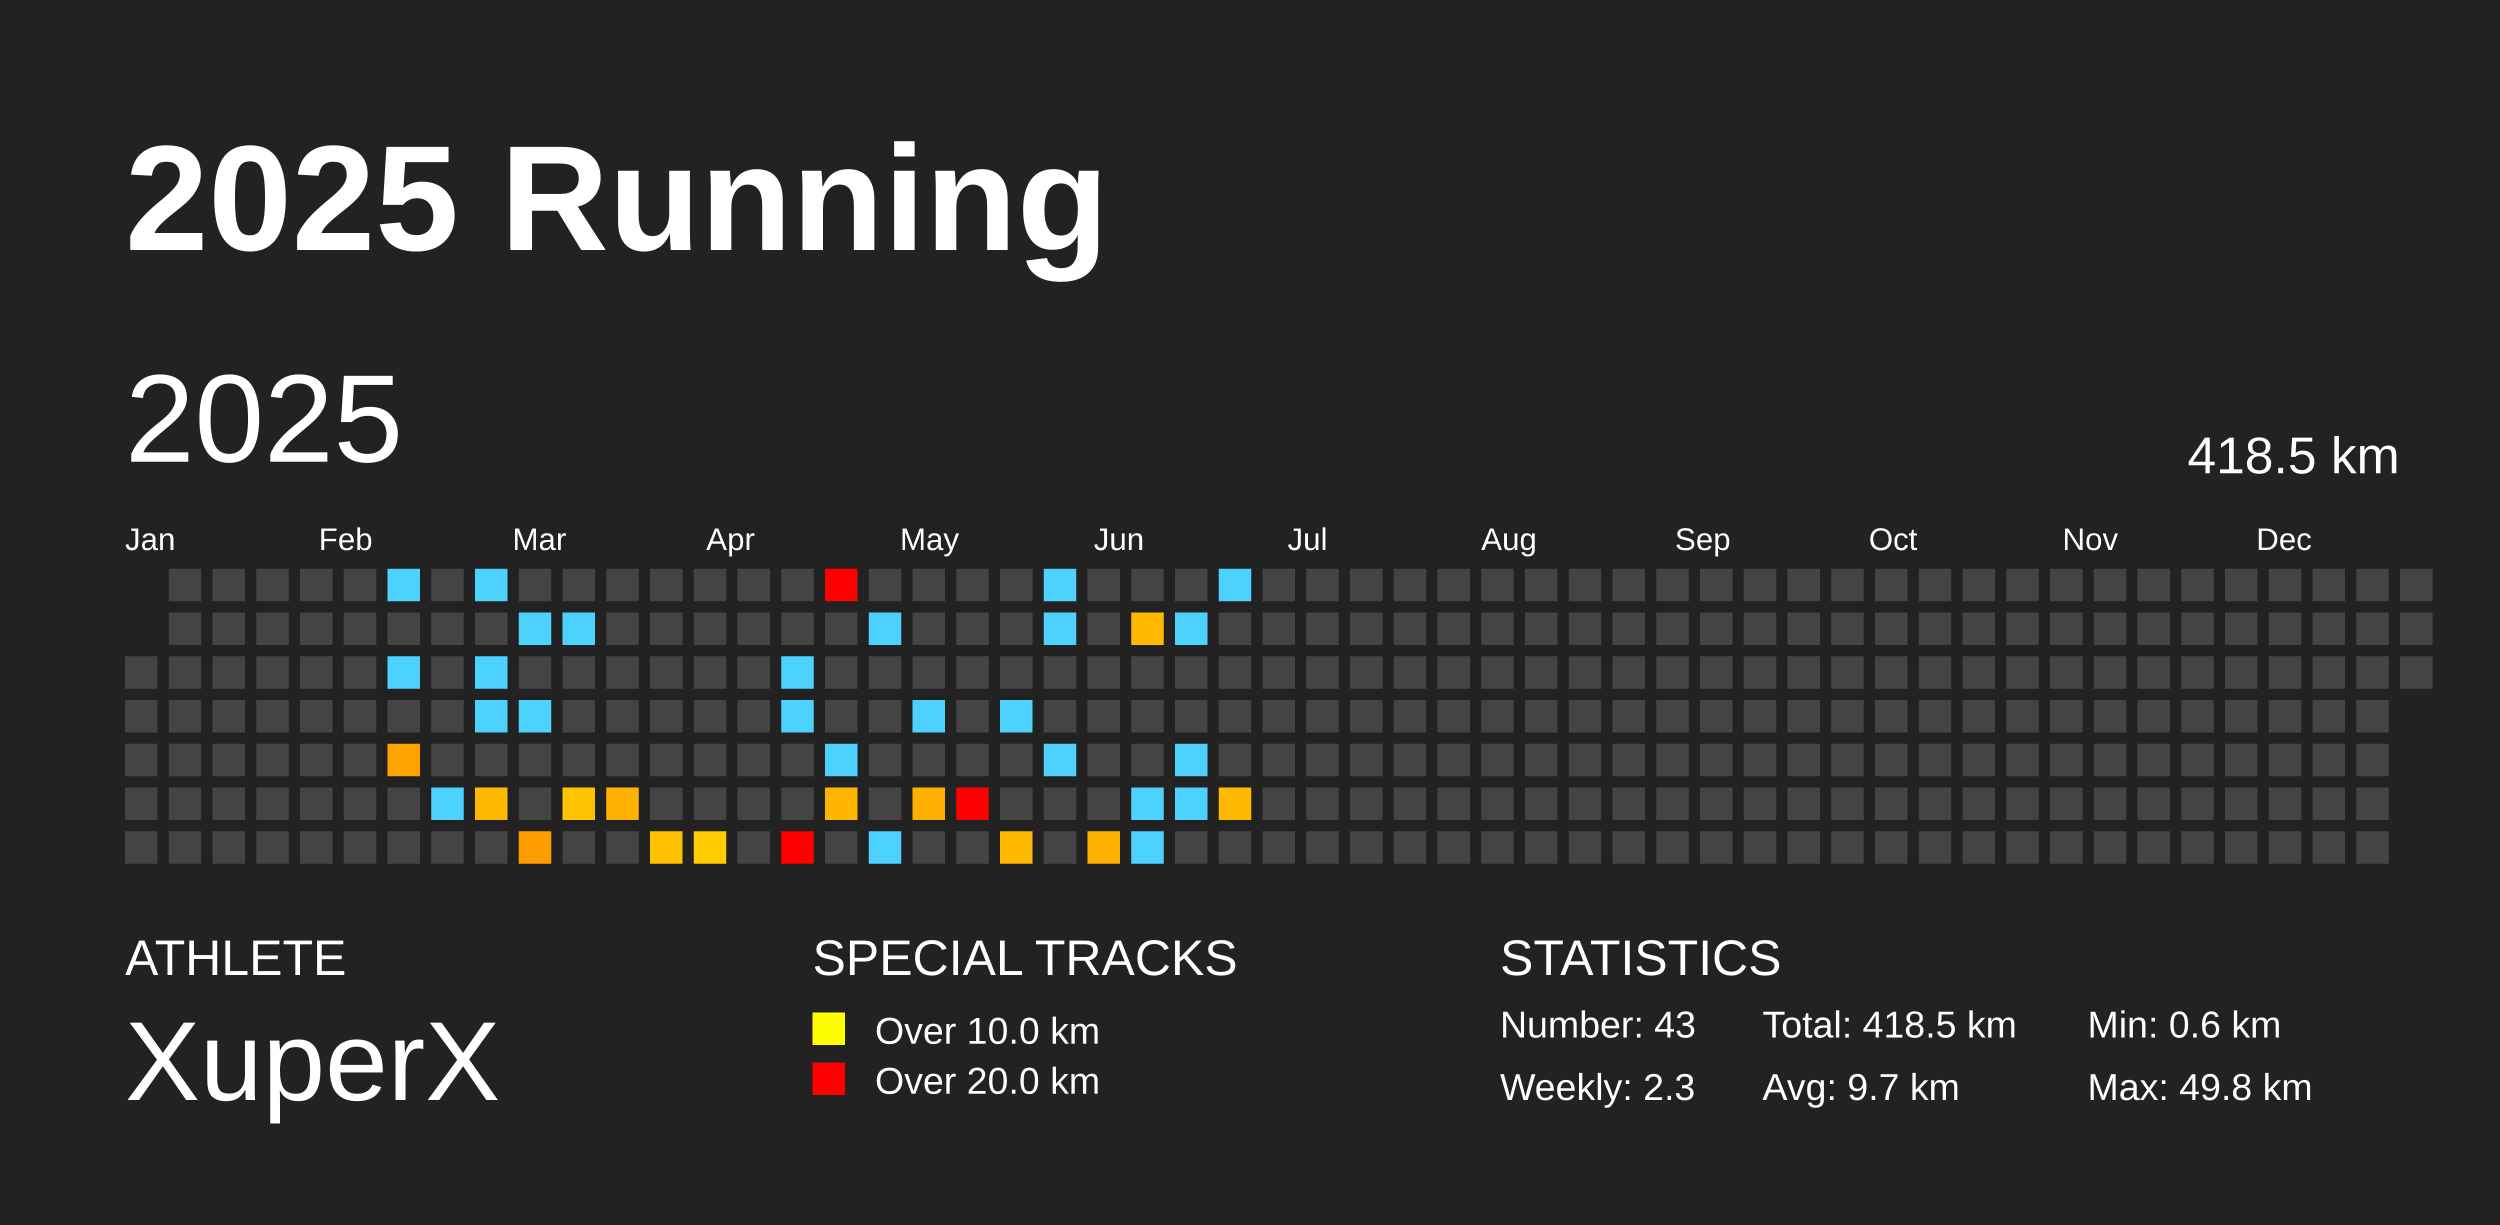
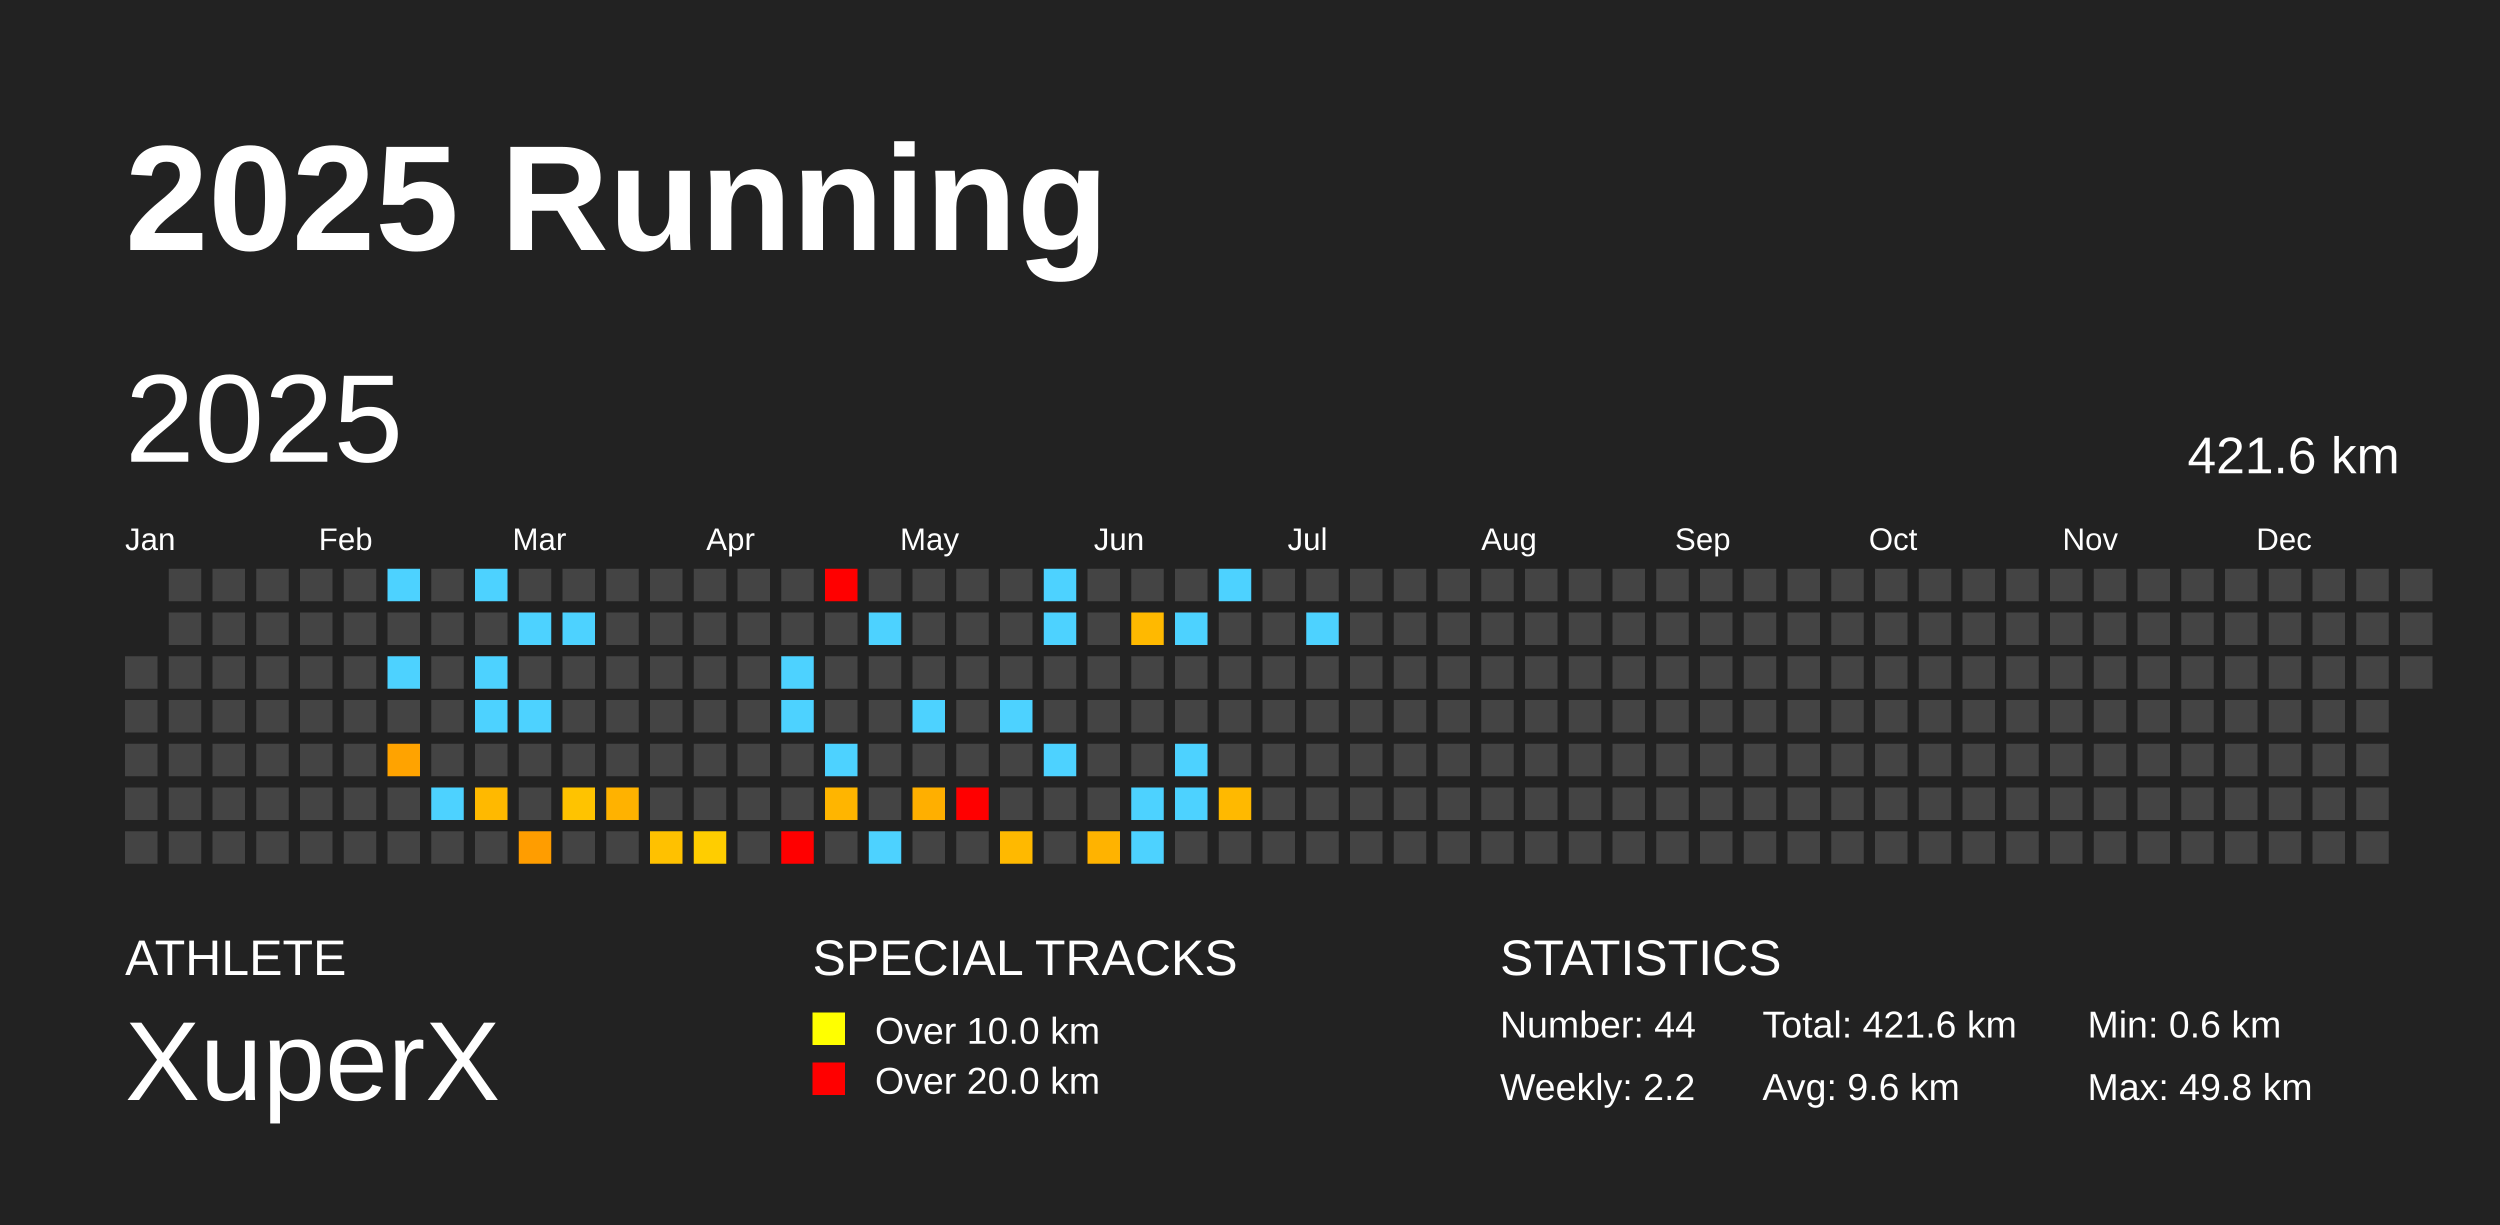
<svg xmlns="http://www.w3.org/2000/svg" baseProfile="full" height="98mm" version="1.1" viewBox="0,0,200,98" width="200mm">
  <defs />
  <rect fill="#222222" height="98" width="200" x="0" y="0" />
  <text fill="#FFFFFF" style="font-size:12px; font-family:Arial; font-weight:bold;" x="10" y="20">2025 Running</text>
  <text fill="#FFFFFF" style="font-size:4px; font-family:Arial" x="10" y="78">ATHLETE</text>
  <text fill="#FFFFFF" style="font-size:9px; font-family:Arial" x="10" y="88">XuperX</text>
  <text fill="#FFFFFF" style="font-size:4px; font-family:Arial" x="65" y="78">SPECIAL TRACKS</text>
  <rect fill="yellow" height="2.6" width="2.6" x="65" y="81" />
  <text fill="#FFFFFF" style="font-size:3px; font-family:Arial" x="70" y="83.5">Over 10.0 km</text>
  <rect fill="red" height="2.6" width="2.6" x="65" y="85" />
  <text fill="#FFFFFF" style="font-size:3px; font-family:Arial" x="70" y="87.5">Over 20.0 km</text>
  <text fill="#FFFFFF" style="font-size:4px; font-family:Arial" x="120" y="78">STATISTICS</text>
-   <text fill="#FFFFFF" style="font-size:3px; font-family:Arial" x="120" y="83">Number: 43</text>
-   <text fill="#FFFFFF" style="font-size:3px; font-family:Arial" x="120" y="88">Weekly: 2.3</text>
-   <text fill="#FFFFFF" style="font-size:3px; font-family:Arial" x="141" y="83">Total: 418.5 km</text>
-   <text fill="#FFFFFF" style="font-size:3px; font-family:Arial" x="141" y="88">Avg: 9.7 km</text>
+   <text fill="#FFFFFF" style="font-size:3px; font-family:Arial" x="120" y="83">Number: 44</text>
+   <text fill="#FFFFFF" style="font-size:3px; font-family:Arial" x="120" y="88">Weekly: 2.2</text>
+   <text fill="#FFFFFF" style="font-size:3px; font-family:Arial" x="141" y="83">Total: 421.6 km</text>
+   <text fill="#FFFFFF" style="font-size:3px; font-family:Arial" x="141" y="88">Avg: 9.6 km</text>
  <text fill="#FFFFFF" style="font-size:3px; font-family:Arial" x="167" y="83">Min: 0.6 km</text>
  <text fill="#FFFFFF" style="font-size:3px; font-family:Arial" x="167" y="88">Max: 49.8 km</text>
  <text dominant-baseline="hanging" fill="#FFFFFF" style="font-size:10.0px; font-family:Arial;" x="10" y="30">2025</text>
-   <text dominant-baseline="hanging" fill="#FFFFFF" style="font-size:4.125px; font-family:Arial;" x="175" y="35">418.5 km</text>
+   <text dominant-baseline="hanging" fill="#FFFFFF" style="font-size:4.125px; font-family:Arial;" x="175" y="35">421.6 km</text>
  <text fill="#FFFFFF" style="font-size:2.5px; font-family:Arial" x="10.0" y="44">Jan</text>
  <text fill="#FFFFFF" style="font-size:2.5px; font-family:Arial" x="25.5" y="44">Feb</text>
  <text fill="#FFFFFF" style="font-size:2.5px; font-family:Arial" x="41.0" y="44">Mar</text>
  <text fill="#FFFFFF" style="font-size:2.5px; font-family:Arial" x="56.5" y="44">Apr</text>
  <text fill="#FFFFFF" style="font-size:2.5px; font-family:Arial" x="72.0" y="44">May</text>
  <text fill="#FFFFFF" style="font-size:2.5px; font-family:Arial" x="87.5" y="44">Jun</text>
  <text fill="#FFFFFF" style="font-size:2.5px; font-family:Arial" x="103.0" y="44">Jul</text>
  <text fill="#FFFFFF" style="font-size:2.5px; font-family:Arial" x="118.5" y="44">Aug</text>
  <text fill="#FFFFFF" style="font-size:2.5px; font-family:Arial" x="134.0" y="44">Sep</text>
  <text fill="#FFFFFF" style="font-size:2.5px; font-family:Arial" x="149.5" y="44">Oct</text>
  <text fill="#FFFFFF" style="font-size:2.5px; font-family:Arial" x="165.0" y="44">Nov</text>
  <text fill="#FFFFFF" style="font-size:2.5px; font-family:Arial" x="180.5" y="44">Dec</text>
  <rect fill="#444444" height="2.6" width="2.6" x="10.0" y="52.5" />
  <rect fill="#444444" height="2.6" width="2.6" x="10.0" y="56.0" />
  <rect fill="#444444" height="2.6" width="2.6" x="10.0" y="59.5" />
  <rect fill="#444444" height="2.6" width="2.6" x="10.0" y="63.0" />
  <rect fill="#444444" height="2.6" width="2.6" x="10.0" y="66.5" />
  <rect fill="#444444" height="2.6" width="2.6" x="13.5" y="45.5" />
  <rect fill="#444444" height="2.6" width="2.6" x="13.5" y="49.0" />
  <rect fill="#444444" height="2.6" width="2.6" x="13.5" y="52.5" />
  <rect fill="#444444" height="2.6" width="2.6" x="13.5" y="56.0" />
  <rect fill="#444444" height="2.6" width="2.6" x="13.5" y="59.5" />
  <rect fill="#444444" height="2.6" width="2.6" x="13.5" y="63.0" />
  <rect fill="#444444" height="2.6" width="2.6" x="13.5" y="66.5" />
  <rect fill="#444444" height="2.6" width="2.6" x="17.0" y="45.5" />
  <rect fill="#444444" height="2.6" width="2.6" x="17.0" y="49.0" />
  <rect fill="#444444" height="2.6" width="2.6" x="17.0" y="52.5" />
  <rect fill="#444444" height="2.6" width="2.6" x="17.0" y="56.0" />
  <rect fill="#444444" height="2.6" width="2.6" x="17.0" y="59.5" />
  <rect fill="#444444" height="2.6" width="2.6" x="17.0" y="63.0" />
  <rect fill="#444444" height="2.6" width="2.6" x="17.0" y="66.5" />
  <rect fill="#444444" height="2.6" width="2.6" x="20.5" y="45.5" />
  <rect fill="#444444" height="2.6" width="2.6" x="20.5" y="49.0" />
  <rect fill="#444444" height="2.6" width="2.6" x="20.5" y="52.5" />
  <rect fill="#444444" height="2.6" width="2.6" x="20.5" y="56.0" />
  <rect fill="#444444" height="2.6" width="2.6" x="20.5" y="59.5" />
  <rect fill="#444444" height="2.6" width="2.6" x="20.5" y="63.0" />
  <rect fill="#444444" height="2.6" width="2.6" x="20.5" y="66.5" />
  <rect fill="#444444" height="2.6" width="2.6" x="24.0" y="45.5" />
  <rect fill="#444444" height="2.6" width="2.6" x="24.0" y="49.0" />
  <rect fill="#444444" height="2.6" width="2.6" x="24.0" y="52.5" />
  <rect fill="#444444" height="2.6" width="2.6" x="24.0" y="56.0" />
  <rect fill="#444444" height="2.6" width="2.6" x="24.0" y="59.5" />
  <rect fill="#444444" height="2.6" width="2.6" x="24.0" y="63.0" />
  <rect fill="#444444" height="2.6" width="2.6" x="24.0" y="66.5" />
  <rect fill="#444444" height="2.6" width="2.6" x="27.5" y="45.5" />
  <rect fill="#444444" height="2.6" width="2.6" x="27.5" y="49.0" />
  <rect fill="#444444" height="2.6" width="2.6" x="27.5" y="52.5" />
  <rect fill="#444444" height="2.6" width="2.6" x="27.5" y="56.0" />
  <rect fill="#444444" height="2.6" width="2.6" x="27.5" y="59.5" />
  <rect fill="#444444" height="2.6" width="2.6" x="27.5" y="63.0" />
  <rect fill="#444444" height="2.6" width="2.6" x="27.5" y="66.5" />
  <rect fill="#4dd2ff" height="2.6" width="2.6" x="31.0" y="45.5" />
  <rect fill="#444444" height="2.6" width="2.6" x="31.0" y="49.0" />
  <rect fill="#4dd2ff" height="2.6" width="2.6" x="31.0" y="52.5" />
  <rect fill="#444444" height="2.6" width="2.6" x="31.0" y="56.0" />
  <rect fill="#ffa300" height="2.6" width="2.6" x="31.0" y="59.5" />
  <rect fill="#444444" height="2.6" width="2.6" x="31.0" y="63.0" />
  <rect fill="#444444" height="2.6" width="2.6" x="31.0" y="66.5" />
  <rect fill="#444444" height="2.6" width="2.6" x="34.5" y="45.5" />
  <rect fill="#444444" height="2.6" width="2.6" x="34.5" y="49.0" />
  <rect fill="#444444" height="2.6" width="2.6" x="34.5" y="52.5" />
  <rect fill="#444444" height="2.6" width="2.6" x="34.5" y="56.0" />
  <rect fill="#444444" height="2.6" width="2.6" x="34.5" y="59.5" />
  <rect fill="#4dd2ff" height="2.6" width="2.6" x="34.5" y="63.0" />
  <rect fill="#444444" height="2.6" width="2.6" x="34.5" y="66.5" />
  <rect fill="#4dd2ff" height="2.6" width="2.6" x="38.0" y="45.5" />
  <rect fill="#444444" height="2.6" width="2.6" x="38.0" y="49.0" />
  <rect fill="#4dd2ff" height="2.6" width="2.6" x="38.0" y="52.5" />
  <rect fill="#4dd2ff" height="2.6" width="2.6" x="38.0" y="56.0" />
  <rect fill="#444444" height="2.6" width="2.6" x="38.0" y="59.5" />
  <rect fill="#ffb900" height="2.6" width="2.6" x="38.0" y="63.0" />
  <rect fill="#444444" height="2.6" width="2.6" x="38.0" y="66.5" />
  <rect fill="#444444" height="2.6" width="2.6" x="41.5" y="45.5" />
  <rect fill="#4dd2ff" height="2.6" width="2.6" x="41.5" y="49.0" />
  <rect fill="#444444" height="2.6" width="2.6" x="41.5" y="52.5" />
  <rect fill="#4dd2ff" height="2.6" width="2.6" x="41.5" y="56.0" />
  <rect fill="#444444" height="2.6" width="2.6" x="41.5" y="59.5" />
  <rect fill="#444444" height="2.6" width="2.6" x="41.5" y="63.0" />
  <rect fill="#ff9d00" height="2.6" width="2.6" x="41.5" y="66.5" />
  <rect fill="#444444" height="2.6" width="2.6" x="45.0" y="45.5" />
  <rect fill="#4dd2ff" height="2.6" width="2.6" x="45.0" y="49.0" />
  <rect fill="#444444" height="2.6" width="2.6" x="45.0" y="52.5" />
  <rect fill="#444444" height="2.6" width="2.6" x="45.0" y="56.0" />
  <rect fill="#444444" height="2.6" width="2.6" x="45.0" y="59.5" />
  <rect fill="#ffc300" height="2.6" width="2.6" x="45.0" y="63.0" />
  <rect fill="#444444" height="2.6" width="2.6" x="45.0" y="66.5" />
  <rect fill="#444444" height="2.6" width="2.6" x="48.5" y="45.5" />
  <rect fill="#444444" height="2.6" width="2.6" x="48.5" y="49.0" />
  <rect fill="#444444" height="2.6" width="2.6" x="48.5" y="52.5" />
  <rect fill="#444444" height="2.6" width="2.6" x="48.5" y="56.0" />
  <rect fill="#444444" height="2.6" width="2.6" x="48.5" y="59.5" />
  <rect fill="#ffb200" height="2.6" width="2.6" x="48.5" y="63.0" />
  <rect fill="#444444" height="2.6" width="2.6" x="48.5" y="66.5" />
  <rect fill="#444444" height="2.6" width="2.6" x="52.0" y="45.5" />
  <rect fill="#444444" height="2.6" width="2.6" x="52.0" y="49.0" />
  <rect fill="#444444" height="2.6" width="2.6" x="52.0" y="52.5" />
  <rect fill="#444444" height="2.6" width="2.6" x="52.0" y="56.0" />
  <rect fill="#444444" height="2.6" width="2.6" x="52.0" y="59.5" />
  <rect fill="#444444" height="2.6" width="2.6" x="52.0" y="63.0" />
  <rect fill="#ffc100" height="2.6" width="2.6" x="52.0" y="66.5" />
  <rect fill="#444444" height="2.6" width="2.6" x="55.5" y="45.5" />
  <rect fill="#444444" height="2.6" width="2.6" x="55.5" y="49.0" />
  <rect fill="#444444" height="2.6" width="2.6" x="55.5" y="52.5" />
  <rect fill="#444444" height="2.6" width="2.6" x="55.5" y="56.0" />
  <rect fill="#444444" height="2.6" width="2.6" x="55.5" y="59.5" />
  <rect fill="#444444" height="2.6" width="2.6" x="55.5" y="63.0" />
  <rect fill="#ffcd00" height="2.6" width="2.6" x="55.5" y="66.5" />
  <rect fill="#444444" height="2.6" width="2.6" x="59.0" y="45.5" />
  <rect fill="#444444" height="2.6" width="2.6" x="59.0" y="49.0" />
  <rect fill="#444444" height="2.6" width="2.6" x="59.0" y="52.5" />
  <rect fill="#444444" height="2.6" width="2.6" x="59.0" y="56.0" />
  <rect fill="#444444" height="2.6" width="2.6" x="59.0" y="59.5" />
  <rect fill="#444444" height="2.6" width="2.6" x="59.0" y="63.0" />
  <rect fill="#444444" height="2.6" width="2.6" x="59.0" y="66.5" />
  <rect fill="#444444" height="2.6" width="2.6" x="62.5" y="45.5" />
  <rect fill="#444444" height="2.6" width="2.6" x="62.5" y="49.0" />
  <rect fill="#4dd2ff" height="2.6" width="2.6" x="62.5" y="52.5" />
  <rect fill="#4dd2ff" height="2.6" width="2.6" x="62.5" y="56.0" />
  <rect fill="#444444" height="2.6" width="2.6" x="62.5" y="59.5" />
  <rect fill="#444444" height="2.6" width="2.6" x="62.5" y="63.0" />
  <rect fill="red" height="2.6" width="2.6" x="62.5" y="66.5" />
  <rect fill="red" height="2.6" width="2.6" x="66.0" y="45.5" />
  <rect fill="#444444" height="2.6" width="2.6" x="66.0" y="49.0" />
  <rect fill="#444444" height="2.6" width="2.6" x="66.0" y="52.5" />
  <rect fill="#444444" height="2.6" width="2.6" x="66.0" y="56.0" />
  <rect fill="#4dd2ff" height="2.6" width="2.6" x="66.0" y="59.5" />
  <rect fill="#ffb500" height="2.6" width="2.6" x="66.0" y="63.0" />
  <rect fill="#444444" height="2.6" width="2.6" x="66.0" y="66.5" />
  <rect fill="#444444" height="2.6" width="2.6" x="69.5" y="45.5" />
  <rect fill="#4dd2ff" height="2.6" width="2.6" x="69.5" y="49.0" />
  <rect fill="#444444" height="2.6" width="2.6" x="69.5" y="52.5" />
  <rect fill="#444444" height="2.6" width="2.6" x="69.5" y="56.0" />
  <rect fill="#444444" height="2.6" width="2.6" x="69.5" y="59.5" />
  <rect fill="#444444" height="2.6" width="2.6" x="69.5" y="63.0" />
  <rect fill="#4dd2ff" height="2.6" width="2.6" x="69.5" y="66.5" />
  <rect fill="#444444" height="2.6" width="2.6" x="73.0" y="45.5" />
  <rect fill="#444444" height="2.6" width="2.6" x="73.0" y="49.0" />
  <rect fill="#444444" height="2.6" width="2.6" x="73.0" y="52.5" />
  <rect fill="#4dd2ff" height="2.6" width="2.6" x="73.0" y="56.0" />
  <rect fill="#444444" height="2.6" width="2.6" x="73.0" y="59.5" />
  <rect fill="#ffaf00" height="2.6" width="2.6" x="73.0" y="63.0" />
  <rect fill="#444444" height="2.6" width="2.6" x="73.0" y="66.5" />
  <rect fill="#444444" height="2.6" width="2.6" x="76.5" y="45.5" />
  <rect fill="#444444" height="2.6" width="2.6" x="76.5" y="49.0" />
  <rect fill="#444444" height="2.6" width="2.6" x="76.5" y="52.5" />
  <rect fill="#444444" height="2.6" width="2.6" x="76.5" y="56.0" />
  <rect fill="#444444" height="2.6" width="2.6" x="76.5" y="59.5" />
  <rect fill="red" height="2.6" width="2.6" x="76.5" y="63.0" />
  <rect fill="#444444" height="2.6" width="2.6" x="76.5" y="66.5" />
  <rect fill="#444444" height="2.6" width="2.6" x="80.0" y="45.5" />
  <rect fill="#444444" height="2.6" width="2.6" x="80.0" y="49.0" />
  <rect fill="#444444" height="2.6" width="2.6" x="80.0" y="52.5" />
  <rect fill="#4dd2ff" height="2.6" width="2.6" x="80.0" y="56.0" />
  <rect fill="#444444" height="2.6" width="2.6" x="80.0" y="59.5" />
  <rect fill="#444444" height="2.6" width="2.6" x="80.0" y="63.0" />
  <rect fill="#ffb900" height="2.6" width="2.6" x="80.0" y="66.5" />
  <rect fill="#4dd2ff" height="2.6" width="2.6" x="83.5" y="45.5" />
  <rect fill="#4dd2ff" height="2.6" width="2.6" x="83.5" y="49.0" />
  <rect fill="#444444" height="2.6" width="2.6" x="83.5" y="52.5" />
  <rect fill="#444444" height="2.6" width="2.6" x="83.5" y="56.0" />
  <rect fill="#4dd2ff" height="2.6" width="2.6" x="83.5" y="59.5" />
  <rect fill="#444444" height="2.6" width="2.6" x="83.5" y="63.0" />
  <rect fill="#444444" height="2.6" width="2.6" x="83.5" y="66.5" />
  <rect fill="#444444" height="2.6" width="2.6" x="87.0" y="45.5" />
  <rect fill="#444444" height="2.6" width="2.6" x="87.0" y="49.0" />
  <rect fill="#444444" height="2.6" width="2.6" x="87.0" y="52.5" />
  <rect fill="#444444" height="2.6" width="2.6" x="87.0" y="56.0" />
  <rect fill="#444444" height="2.6" width="2.6" x="87.0" y="59.5" />
  <rect fill="#444444" height="2.6" width="2.6" x="87.0" y="63.0" />
  <rect fill="#ffb300" height="2.6" width="2.6" x="87.0" y="66.5" />
  <rect fill="#444444" height="2.6" width="2.6" x="90.5" y="45.5" />
  <rect fill="#ffb900" height="2.6" width="2.6" x="90.5" y="49.0" />
  <rect fill="#444444" height="2.6" width="2.6" x="90.5" y="52.5" />
  <rect fill="#444444" height="2.6" width="2.6" x="90.5" y="56.0" />
  <rect fill="#444444" height="2.6" width="2.6" x="90.5" y="59.5" />
  <rect fill="#4dd2ff" height="2.6" width="2.6" x="90.5" y="63.0" />
  <rect fill="#4dd2ff" height="2.6" width="2.6" x="90.5" y="66.5" />
  <rect fill="#444444" height="2.6" width="2.6" x="94.0" y="45.5" />
  <rect fill="#4dd2ff" height="2.6" width="2.6" x="94.0" y="49.0" />
  <rect fill="#444444" height="2.6" width="2.6" x="94.0" y="52.5" />
  <rect fill="#444444" height="2.6" width="2.6" x="94.0" y="56.0" />
  <rect fill="#4dd2ff" height="2.6" width="2.6" x="94.0" y="59.5" />
  <rect fill="#4dd2ff" height="2.6" width="2.6" x="94.0" y="63.0" />
  <rect fill="#444444" height="2.6" width="2.6" x="94.0" y="66.5" />
  <rect fill="#4dd2ff" height="2.6" width="2.6" x="97.5" y="45.5" />
  <rect fill="#444444" height="2.6" width="2.6" x="97.5" y="49.0" />
  <rect fill="#444444" height="2.6" width="2.6" x="97.5" y="52.5" />
  <rect fill="#444444" height="2.6" width="2.6" x="97.5" y="56.0" />
  <rect fill="#444444" height="2.6" width="2.6" x="97.5" y="59.5" />
  <rect fill="#ffb900" height="2.6" width="2.6" x="97.5" y="63.0" />
  <rect fill="#444444" height="2.6" width="2.6" x="97.5" y="66.5" />
  <rect fill="#444444" height="2.6" width="2.6" x="101.0" y="45.5" />
  <rect fill="#444444" height="2.6" width="2.6" x="101.0" y="49.0" />
  <rect fill="#444444" height="2.6" width="2.6" x="101.0" y="52.5" />
  <rect fill="#444444" height="2.6" width="2.6" x="101.0" y="56.0" />
  <rect fill="#444444" height="2.6" width="2.6" x="101.0" y="59.5" />
  <rect fill="#444444" height="2.6" width="2.6" x="101.0" y="63.0" />
  <rect fill="#444444" height="2.6" width="2.6" x="101.0" y="66.5" />
  <rect fill="#444444" height="2.6" width="2.6" x="104.5" y="45.5" />
-   <rect fill="#444444" height="2.6" width="2.6" x="104.5" y="49.0" />
+   <rect fill="#4dd2ff" height="2.6" width="2.6" x="104.5" y="49.0" />
  <rect fill="#444444" height="2.6" width="2.6" x="104.5" y="52.5" />
  <rect fill="#444444" height="2.6" width="2.6" x="104.5" y="56.0" />
  <rect fill="#444444" height="2.6" width="2.6" x="104.5" y="59.5" />
  <rect fill="#444444" height="2.6" width="2.6" x="104.5" y="63.0" />
  <rect fill="#444444" height="2.6" width="2.6" x="104.5" y="66.5" />
  <rect fill="#444444" height="2.6" width="2.6" x="108.0" y="45.5" />
  <rect fill="#444444" height="2.6" width="2.6" x="108.0" y="49.0" />
  <rect fill="#444444" height="2.6" width="2.6" x="108.0" y="52.5" />
  <rect fill="#444444" height="2.6" width="2.6" x="108.0" y="56.0" />
  <rect fill="#444444" height="2.6" width="2.6" x="108.0" y="59.5" />
  <rect fill="#444444" height="2.6" width="2.6" x="108.0" y="63.0" />
  <rect fill="#444444" height="2.6" width="2.6" x="108.0" y="66.5" />
  <rect fill="#444444" height="2.6" width="2.6" x="111.5" y="45.5" />
  <rect fill="#444444" height="2.6" width="2.6" x="111.5" y="49.0" />
  <rect fill="#444444" height="2.6" width="2.6" x="111.5" y="52.5" />
  <rect fill="#444444" height="2.6" width="2.6" x="111.5" y="56.0" />
  <rect fill="#444444" height="2.6" width="2.6" x="111.5" y="59.5" />
  <rect fill="#444444" height="2.6" width="2.6" x="111.5" y="63.0" />
  <rect fill="#444444" height="2.6" width="2.6" x="111.5" y="66.5" />
  <rect fill="#444444" height="2.6" width="2.6" x="115.0" y="45.5" />
  <rect fill="#444444" height="2.6" width="2.6" x="115.0" y="49.0" />
  <rect fill="#444444" height="2.6" width="2.6" x="115.0" y="52.5" />
  <rect fill="#444444" height="2.6" width="2.6" x="115.0" y="56.0" />
  <rect fill="#444444" height="2.6" width="2.6" x="115.0" y="59.5" />
  <rect fill="#444444" height="2.6" width="2.6" x="115.0" y="63.0" />
  <rect fill="#444444" height="2.6" width="2.6" x="115.0" y="66.5" />
  <rect fill="#444444" height="2.6" width="2.6" x="118.5" y="45.5" />
  <rect fill="#444444" height="2.6" width="2.6" x="118.5" y="49.0" />
  <rect fill="#444444" height="2.6" width="2.6" x="118.5" y="52.5" />
  <rect fill="#444444" height="2.6" width="2.6" x="118.5" y="56.0" />
  <rect fill="#444444" height="2.6" width="2.6" x="118.5" y="59.5" />
  <rect fill="#444444" height="2.6" width="2.6" x="118.5" y="63.0" />
  <rect fill="#444444" height="2.6" width="2.6" x="118.5" y="66.5" />
  <rect fill="#444444" height="2.6" width="2.6" x="122.0" y="45.5" />
  <rect fill="#444444" height="2.6" width="2.6" x="122.0" y="49.0" />
  <rect fill="#444444" height="2.6" width="2.6" x="122.0" y="52.5" />
  <rect fill="#444444" height="2.6" width="2.6" x="122.0" y="56.0" />
  <rect fill="#444444" height="2.6" width="2.6" x="122.0" y="59.5" />
  <rect fill="#444444" height="2.6" width="2.6" x="122.0" y="63.0" />
  <rect fill="#444444" height="2.6" width="2.6" x="122.0" y="66.5" />
  <rect fill="#444444" height="2.6" width="2.6" x="125.5" y="45.5" />
  <rect fill="#444444" height="2.6" width="2.6" x="125.5" y="49.0" />
  <rect fill="#444444" height="2.6" width="2.6" x="125.5" y="52.5" />
  <rect fill="#444444" height="2.6" width="2.6" x="125.5" y="56.0" />
  <rect fill="#444444" height="2.6" width="2.6" x="125.5" y="59.5" />
  <rect fill="#444444" height="2.6" width="2.6" x="125.5" y="63.0" />
  <rect fill="#444444" height="2.6" width="2.6" x="125.5" y="66.5" />
  <rect fill="#444444" height="2.6" width="2.6" x="129.0" y="45.5" />
  <rect fill="#444444" height="2.6" width="2.6" x="129.0" y="49.0" />
  <rect fill="#444444" height="2.6" width="2.6" x="129.0" y="52.5" />
  <rect fill="#444444" height="2.6" width="2.6" x="129.0" y="56.0" />
  <rect fill="#444444" height="2.6" width="2.6" x="129.0" y="59.5" />
  <rect fill="#444444" height="2.6" width="2.6" x="129.0" y="63.0" />
  <rect fill="#444444" height="2.6" width="2.6" x="129.0" y="66.5" />
  <rect fill="#444444" height="2.6" width="2.6" x="132.5" y="45.5" />
  <rect fill="#444444" height="2.6" width="2.6" x="132.5" y="49.0" />
  <rect fill="#444444" height="2.6" width="2.6" x="132.5" y="52.5" />
  <rect fill="#444444" height="2.6" width="2.6" x="132.5" y="56.0" />
  <rect fill="#444444" height="2.6" width="2.6" x="132.5" y="59.5" />
  <rect fill="#444444" height="2.6" width="2.6" x="132.5" y="63.0" />
  <rect fill="#444444" height="2.6" width="2.6" x="132.5" y="66.5" />
  <rect fill="#444444" height="2.6" width="2.6" x="136.0" y="45.5" />
  <rect fill="#444444" height="2.6" width="2.6" x="136.0" y="49.0" />
  <rect fill="#444444" height="2.6" width="2.6" x="136.0" y="52.5" />
  <rect fill="#444444" height="2.6" width="2.6" x="136.0" y="56.0" />
  <rect fill="#444444" height="2.6" width="2.6" x="136.0" y="59.5" />
  <rect fill="#444444" height="2.6" width="2.6" x="136.0" y="63.0" />
  <rect fill="#444444" height="2.6" width="2.6" x="136.0" y="66.5" />
  <rect fill="#444444" height="2.6" width="2.6" x="139.5" y="45.5" />
  <rect fill="#444444" height="2.6" width="2.6" x="139.5" y="49.0" />
  <rect fill="#444444" height="2.6" width="2.6" x="139.5" y="52.5" />
  <rect fill="#444444" height="2.6" width="2.6" x="139.5" y="56.0" />
  <rect fill="#444444" height="2.6" width="2.6" x="139.5" y="59.5" />
  <rect fill="#444444" height="2.6" width="2.6" x="139.5" y="63.0" />
  <rect fill="#444444" height="2.6" width="2.6" x="139.5" y="66.5" />
  <rect fill="#444444" height="2.6" width="2.6" x="143.0" y="45.5" />
  <rect fill="#444444" height="2.6" width="2.6" x="143.0" y="49.0" />
  <rect fill="#444444" height="2.6" width="2.6" x="143.0" y="52.5" />
  <rect fill="#444444" height="2.6" width="2.6" x="143.0" y="56.0" />
  <rect fill="#444444" height="2.6" width="2.6" x="143.0" y="59.5" />
  <rect fill="#444444" height="2.6" width="2.6" x="143.0" y="63.0" />
  <rect fill="#444444" height="2.6" width="2.6" x="143.0" y="66.5" />
  <rect fill="#444444" height="2.6" width="2.6" x="146.5" y="45.5" />
  <rect fill="#444444" height="2.6" width="2.6" x="146.5" y="49.0" />
  <rect fill="#444444" height="2.6" width="2.6" x="146.5" y="52.5" />
  <rect fill="#444444" height="2.6" width="2.6" x="146.5" y="56.0" />
  <rect fill="#444444" height="2.6" width="2.6" x="146.5" y="59.5" />
  <rect fill="#444444" height="2.6" width="2.6" x="146.5" y="63.0" />
  <rect fill="#444444" height="2.6" width="2.6" x="146.5" y="66.5" />
  <rect fill="#444444" height="2.6" width="2.6" x="150.0" y="45.5" />
  <rect fill="#444444" height="2.6" width="2.6" x="150.0" y="49.0" />
  <rect fill="#444444" height="2.6" width="2.6" x="150.0" y="52.5" />
  <rect fill="#444444" height="2.6" width="2.6" x="150.0" y="56.0" />
  <rect fill="#444444" height="2.6" width="2.6" x="150.0" y="59.5" />
  <rect fill="#444444" height="2.6" width="2.6" x="150.0" y="63.0" />
  <rect fill="#444444" height="2.6" width="2.6" x="150.0" y="66.5" />
  <rect fill="#444444" height="2.6" width="2.6" x="153.5" y="45.5" />
  <rect fill="#444444" height="2.6" width="2.6" x="153.5" y="49.0" />
  <rect fill="#444444" height="2.6" width="2.6" x="153.5" y="52.5" />
  <rect fill="#444444" height="2.6" width="2.6" x="153.5" y="56.0" />
  <rect fill="#444444" height="2.6" width="2.6" x="153.5" y="59.5" />
  <rect fill="#444444" height="2.6" width="2.6" x="153.5" y="63.0" />
  <rect fill="#444444" height="2.6" width="2.6" x="153.5" y="66.5" />
  <rect fill="#444444" height="2.6" width="2.6" x="157.0" y="45.5" />
  <rect fill="#444444" height="2.6" width="2.6" x="157.0" y="49.0" />
  <rect fill="#444444" height="2.6" width="2.6" x="157.0" y="52.5" />
  <rect fill="#444444" height="2.6" width="2.6" x="157.0" y="56.0" />
  <rect fill="#444444" height="2.6" width="2.6" x="157.0" y="59.5" />
  <rect fill="#444444" height="2.6" width="2.6" x="157.0" y="63.0" />
  <rect fill="#444444" height="2.6" width="2.6" x="157.0" y="66.5" />
  <rect fill="#444444" height="2.6" width="2.6" x="160.5" y="45.5" />
  <rect fill="#444444" height="2.6" width="2.6" x="160.5" y="49.0" />
  <rect fill="#444444" height="2.6" width="2.6" x="160.5" y="52.5" />
  <rect fill="#444444" height="2.6" width="2.6" x="160.5" y="56.0" />
  <rect fill="#444444" height="2.6" width="2.6" x="160.5" y="59.5" />
  <rect fill="#444444" height="2.6" width="2.6" x="160.5" y="63.0" />
  <rect fill="#444444" height="2.6" width="2.6" x="160.5" y="66.5" />
  <rect fill="#444444" height="2.6" width="2.6" x="164.0" y="45.5" />
  <rect fill="#444444" height="2.6" width="2.6" x="164.0" y="49.0" />
  <rect fill="#444444" height="2.6" width="2.6" x="164.0" y="52.5" />
  <rect fill="#444444" height="2.6" width="2.6" x="164.0" y="56.0" />
  <rect fill="#444444" height="2.6" width="2.6" x="164.0" y="59.5" />
  <rect fill="#444444" height="2.6" width="2.6" x="164.0" y="63.0" />
  <rect fill="#444444" height="2.6" width="2.6" x="164.0" y="66.5" />
  <rect fill="#444444" height="2.6" width="2.6" x="167.5" y="45.5" />
  <rect fill="#444444" height="2.6" width="2.6" x="167.5" y="49.0" />
  <rect fill="#444444" height="2.6" width="2.6" x="167.5" y="52.5" />
  <rect fill="#444444" height="2.6" width="2.6" x="167.5" y="56.0" />
  <rect fill="#444444" height="2.6" width="2.6" x="167.5" y="59.5" />
  <rect fill="#444444" height="2.6" width="2.6" x="167.5" y="63.0" />
  <rect fill="#444444" height="2.6" width="2.6" x="167.5" y="66.5" />
  <rect fill="#444444" height="2.6" width="2.6" x="171.0" y="45.5" />
  <rect fill="#444444" height="2.6" width="2.6" x="171.0" y="49.0" />
  <rect fill="#444444" height="2.6" width="2.6" x="171.0" y="52.5" />
  <rect fill="#444444" height="2.6" width="2.6" x="171.0" y="56.0" />
  <rect fill="#444444" height="2.6" width="2.6" x="171.0" y="59.5" />
  <rect fill="#444444" height="2.6" width="2.6" x="171.0" y="63.0" />
  <rect fill="#444444" height="2.6" width="2.6" x="171.0" y="66.5" />
  <rect fill="#444444" height="2.6" width="2.6" x="174.5" y="45.5" />
  <rect fill="#444444" height="2.6" width="2.6" x="174.5" y="49.0" />
  <rect fill="#444444" height="2.6" width="2.6" x="174.5" y="52.5" />
  <rect fill="#444444" height="2.6" width="2.6" x="174.5" y="56.0" />
  <rect fill="#444444" height="2.6" width="2.6" x="174.5" y="59.5" />
  <rect fill="#444444" height="2.6" width="2.6" x="174.5" y="63.0" />
  <rect fill="#444444" height="2.6" width="2.6" x="174.5" y="66.5" />
  <rect fill="#444444" height="2.6" width="2.6" x="178.0" y="45.5" />
  <rect fill="#444444" height="2.6" width="2.6" x="178.0" y="49.0" />
  <rect fill="#444444" height="2.6" width="2.6" x="178.0" y="52.5" />
  <rect fill="#444444" height="2.6" width="2.6" x="178.0" y="56.0" />
  <rect fill="#444444" height="2.6" width="2.6" x="178.0" y="59.5" />
  <rect fill="#444444" height="2.6" width="2.6" x="178.0" y="63.0" />
  <rect fill="#444444" height="2.6" width="2.6" x="178.0" y="66.5" />
  <rect fill="#444444" height="2.6" width="2.6" x="181.5" y="45.5" />
  <rect fill="#444444" height="2.6" width="2.6" x="181.5" y="49.0" />
  <rect fill="#444444" height="2.6" width="2.6" x="181.5" y="52.5" />
  <rect fill="#444444" height="2.6" width="2.6" x="181.5" y="56.0" />
  <rect fill="#444444" height="2.6" width="2.6" x="181.5" y="59.5" />
  <rect fill="#444444" height="2.6" width="2.6" x="181.5" y="63.0" />
  <rect fill="#444444" height="2.6" width="2.6" x="181.5" y="66.5" />
  <rect fill="#444444" height="2.6" width="2.6" x="185.0" y="45.5" />
  <rect fill="#444444" height="2.6" width="2.6" x="185.0" y="49.0" />
  <rect fill="#444444" height="2.6" width="2.6" x="185.0" y="52.5" />
  <rect fill="#444444" height="2.6" width="2.6" x="185.0" y="56.0" />
  <rect fill="#444444" height="2.6" width="2.6" x="185.0" y="59.5" />
  <rect fill="#444444" height="2.6" width="2.6" x="185.0" y="63.0" />
  <rect fill="#444444" height="2.6" width="2.6" x="185.0" y="66.5" />
  <rect fill="#444444" height="2.6" width="2.6" x="188.5" y="45.5" />
  <rect fill="#444444" height="2.6" width="2.6" x="188.5" y="49.0" />
  <rect fill="#444444" height="2.6" width="2.6" x="188.5" y="52.5" />
  <rect fill="#444444" height="2.6" width="2.6" x="188.5" y="56.0" />
  <rect fill="#444444" height="2.6" width="2.6" x="188.5" y="59.5" />
  <rect fill="#444444" height="2.6" width="2.6" x="188.5" y="63.0" />
  <rect fill="#444444" height="2.6" width="2.6" x="188.5" y="66.5" />
  <rect fill="#444444" height="2.6" width="2.6" x="192.0" y="45.5" />
  <rect fill="#444444" height="2.6" width="2.6" x="192.0" y="49.0" />
  <rect fill="#444444" height="2.6" width="2.6" x="192.0" y="52.5" />
</svg>
